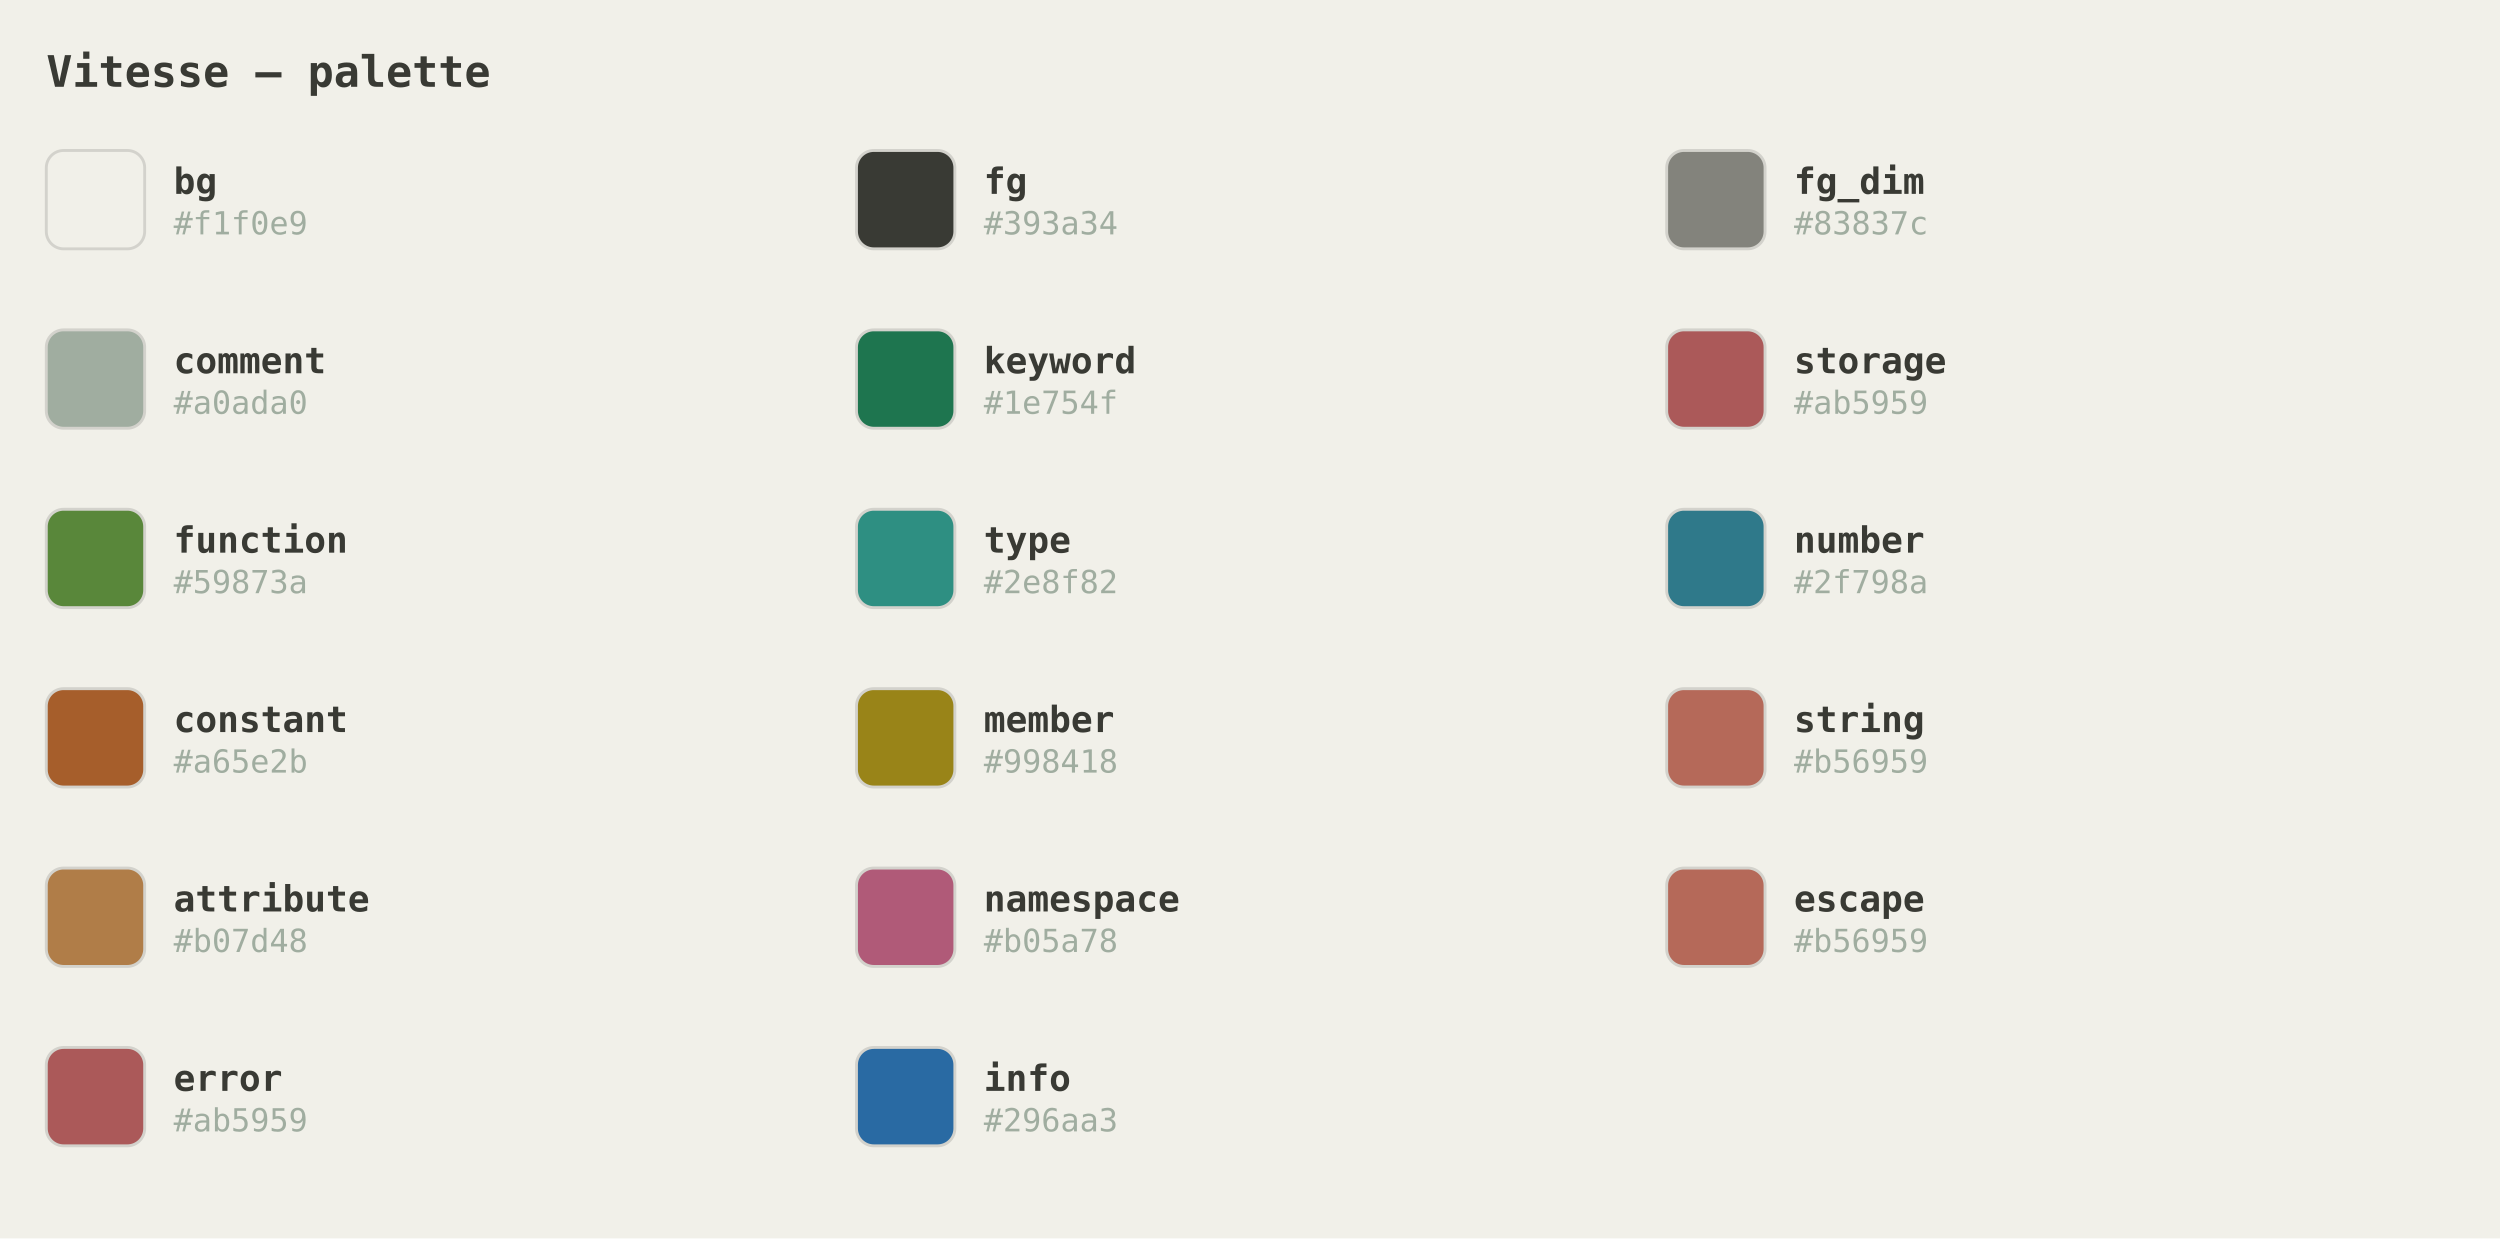
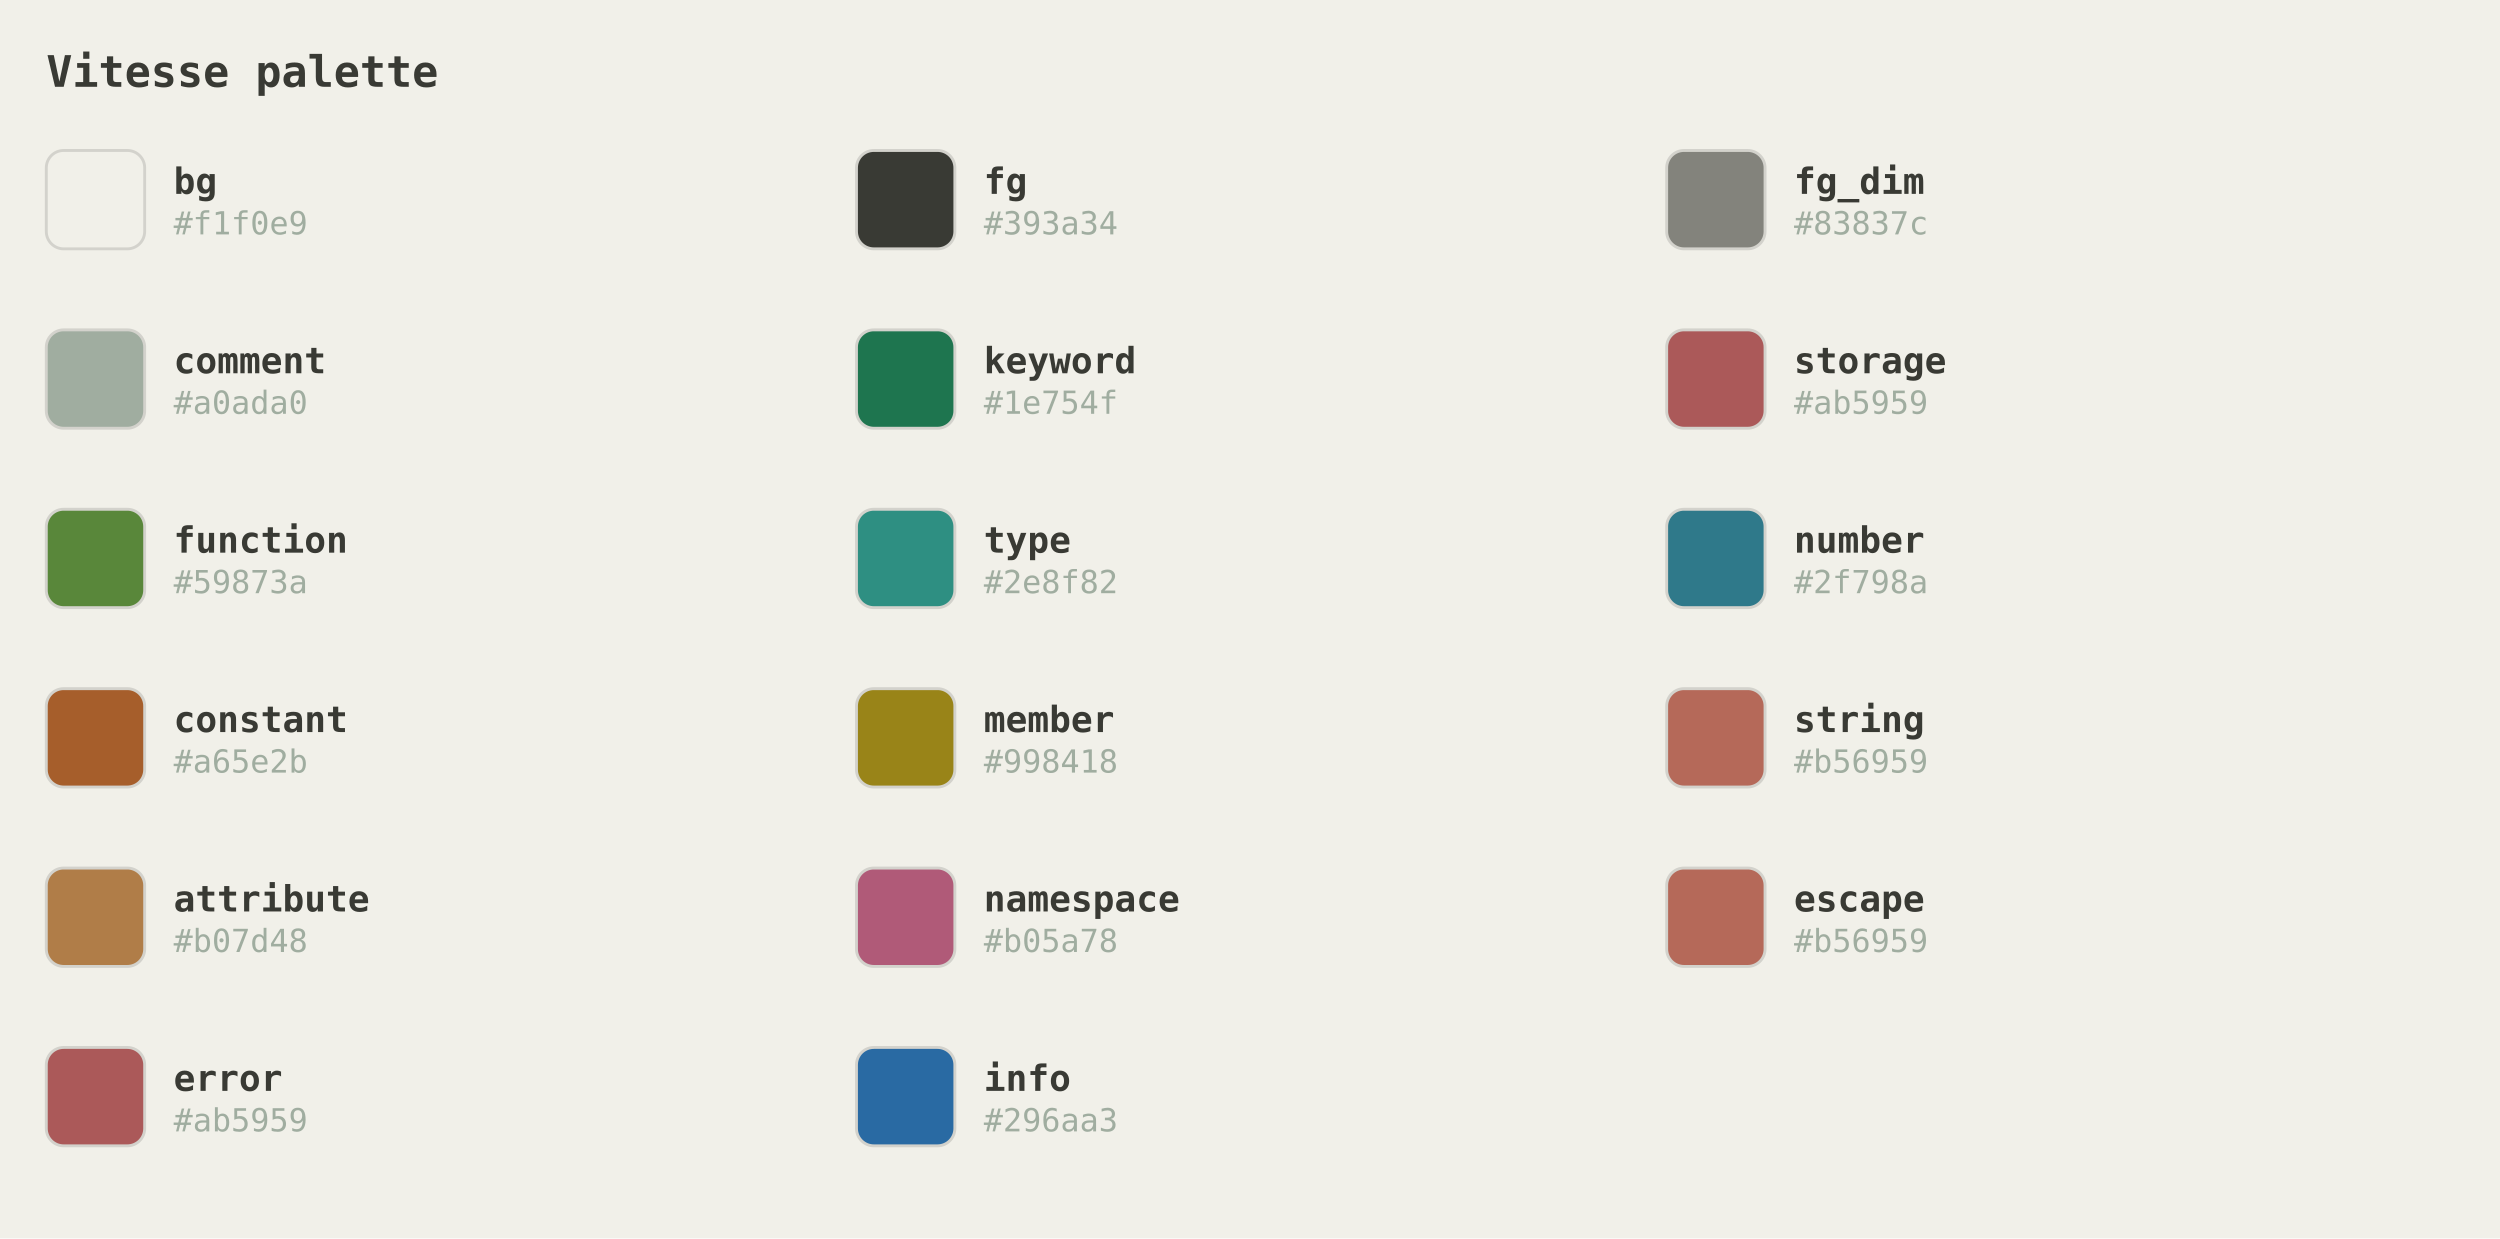
<svg xmlns="http://www.w3.org/2000/svg" width="864" height="428" viewBox="0 0 864 428" role="img" aria-label="Vitesse palette (vitesse-light-soft)">
  <rect width="864" height="428" fill="#f1f0e9" />
-   <text x="16" y="30" font-family="ui-monospace,Menlo,monospace" font-size="15" fill="#393a34" font-weight="600">Vitesse — palette</text>
+   <text x="16" y="30" font-family="ui-monospace,Menlo,monospace" font-size="15" fill="#393a34" font-weight="600">Vitesse palette</text>
  <rect x="16" y="52" width="34" height="34" rx="6" fill="#f1f0e9" stroke="#d3d2cc" stroke-width="1" />
  <text x="60" y="67" font-family="ui-monospace,Menlo,monospace" font-size="12.5" fill="#393a34" font-weight="600">bg</text>
  <text x="60" y="81" font-family="ui-monospace,Menlo,monospace" font-size="11" fill="#a0ada0">#f1f0e9</text>
  <rect x="296" y="52" width="34" height="34" rx="6" fill="#393a34" stroke="#d3d2cc" stroke-width="1" />
  <text x="340" y="67" font-family="ui-monospace,Menlo,monospace" font-size="12.5" fill="#393a34" font-weight="600">fg</text>
  <text x="340" y="81" font-family="ui-monospace,Menlo,monospace" font-size="11" fill="#a0ada0">#393a34</text>
  <rect x="576" y="52" width="34" height="34" rx="6" fill="#83837c" stroke="#d3d2cc" stroke-width="1" />
  <text x="620" y="67" font-family="ui-monospace,Menlo,monospace" font-size="12.5" fill="#393a34" font-weight="600">fg_dim</text>
  <text x="620" y="81" font-family="ui-monospace,Menlo,monospace" font-size="11" fill="#a0ada0">#83837c</text>
  <rect x="16" y="114" width="34" height="34" rx="6" fill="#a0ada0" stroke="#d3d2cc" stroke-width="1" />
  <text x="60" y="129" font-family="ui-monospace,Menlo,monospace" font-size="12.5" fill="#393a34" font-weight="600">comment</text>
  <text x="60" y="143" font-family="ui-monospace,Menlo,monospace" font-size="11" fill="#a0ada0">#a0ada0</text>
  <rect x="296" y="114" width="34" height="34" rx="6" fill="#1e754f" stroke="#d3d2cc" stroke-width="1" />
  <text x="340" y="129" font-family="ui-monospace,Menlo,monospace" font-size="12.5" fill="#393a34" font-weight="600">keyword</text>
  <text x="340" y="143" font-family="ui-monospace,Menlo,monospace" font-size="11" fill="#a0ada0">#1e754f</text>
  <rect x="576" y="114" width="34" height="34" rx="6" fill="#ab5959" stroke="#d3d2cc" stroke-width="1" />
  <text x="620" y="129" font-family="ui-monospace,Menlo,monospace" font-size="12.5" fill="#393a34" font-weight="600">storage</text>
  <text x="620" y="143" font-family="ui-monospace,Menlo,monospace" font-size="11" fill="#a0ada0">#ab5959</text>
  <rect x="16" y="176" width="34" height="34" rx="6" fill="#59873a" stroke="#d3d2cc" stroke-width="1" />
  <text x="60" y="191" font-family="ui-monospace,Menlo,monospace" font-size="12.5" fill="#393a34" font-weight="600">function</text>
  <text x="60" y="205" font-family="ui-monospace,Menlo,monospace" font-size="11" fill="#a0ada0">#59873a</text>
  <rect x="296" y="176" width="34" height="34" rx="6" fill="#2e8f82" stroke="#d3d2cc" stroke-width="1" />
  <text x="340" y="191" font-family="ui-monospace,Menlo,monospace" font-size="12.5" fill="#393a34" font-weight="600">type</text>
  <text x="340" y="205" font-family="ui-monospace,Menlo,monospace" font-size="11" fill="#a0ada0">#2e8f82</text>
  <rect x="576" y="176" width="34" height="34" rx="6" fill="#2f798a" stroke="#d3d2cc" stroke-width="1" />
  <text x="620" y="191" font-family="ui-monospace,Menlo,monospace" font-size="12.5" fill="#393a34" font-weight="600">number</text>
  <text x="620" y="205" font-family="ui-monospace,Menlo,monospace" font-size="11" fill="#a0ada0">#2f798a</text>
  <rect x="16" y="238" width="34" height="34" rx="6" fill="#a65e2b" stroke="#d3d2cc" stroke-width="1" />
  <text x="60" y="253" font-family="ui-monospace,Menlo,monospace" font-size="12.5" fill="#393a34" font-weight="600">constant</text>
  <text x="60" y="267" font-family="ui-monospace,Menlo,monospace" font-size="11" fill="#a0ada0">#a65e2b</text>
  <rect x="296" y="238" width="34" height="34" rx="6" fill="#998418" stroke="#d3d2cc" stroke-width="1" />
  <text x="340" y="253" font-family="ui-monospace,Menlo,monospace" font-size="12.5" fill="#393a34" font-weight="600">member</text>
  <text x="340" y="267" font-family="ui-monospace,Menlo,monospace" font-size="11" fill="#a0ada0">#998418</text>
  <rect x="576" y="238" width="34" height="34" rx="6" fill="#b56959" stroke="#d3d2cc" stroke-width="1" />
  <text x="620" y="253" font-family="ui-monospace,Menlo,monospace" font-size="12.5" fill="#393a34" font-weight="600">string</text>
  <text x="620" y="267" font-family="ui-monospace,Menlo,monospace" font-size="11" fill="#a0ada0">#b56959</text>
  <rect x="16" y="300" width="34" height="34" rx="6" fill="#b07d48" stroke="#d3d2cc" stroke-width="1" />
  <text x="60" y="315" font-family="ui-monospace,Menlo,monospace" font-size="12.5" fill="#393a34" font-weight="600">attribute</text>
  <text x="60" y="329" font-family="ui-monospace,Menlo,monospace" font-size="11" fill="#a0ada0">#b07d48</text>
  <rect x="296" y="300" width="34" height="34" rx="6" fill="#b05a78" stroke="#d3d2cc" stroke-width="1" />
  <text x="340" y="315" font-family="ui-monospace,Menlo,monospace" font-size="12.5" fill="#393a34" font-weight="600">namespace</text>
  <text x="340" y="329" font-family="ui-monospace,Menlo,monospace" font-size="11" fill="#a0ada0">#b05a78</text>
  <rect x="576" y="300" width="34" height="34" rx="6" fill="#b56959" stroke="#d3d2cc" stroke-width="1" />
  <text x="620" y="315" font-family="ui-monospace,Menlo,monospace" font-size="12.5" fill="#393a34" font-weight="600">escape</text>
  <text x="620" y="329" font-family="ui-monospace,Menlo,monospace" font-size="11" fill="#a0ada0">#b56959</text>
  <rect x="16" y="362" width="34" height="34" rx="6" fill="#ab5959" stroke="#d3d2cc" stroke-width="1" />
  <text x="60" y="377" font-family="ui-monospace,Menlo,monospace" font-size="12.5" fill="#393a34" font-weight="600">error</text>
  <text x="60" y="391" font-family="ui-monospace,Menlo,monospace" font-size="11" fill="#a0ada0">#ab5959</text>
  <rect x="296" y="362" width="34" height="34" rx="6" fill="#296aa3" stroke="#d3d2cc" stroke-width="1" />
  <text x="340" y="377" font-family="ui-monospace,Menlo,monospace" font-size="12.5" fill="#393a34" font-weight="600">info</text>
  <text x="340" y="391" font-family="ui-monospace,Menlo,monospace" font-size="11" fill="#a0ada0">#296aa3</text>
</svg>
